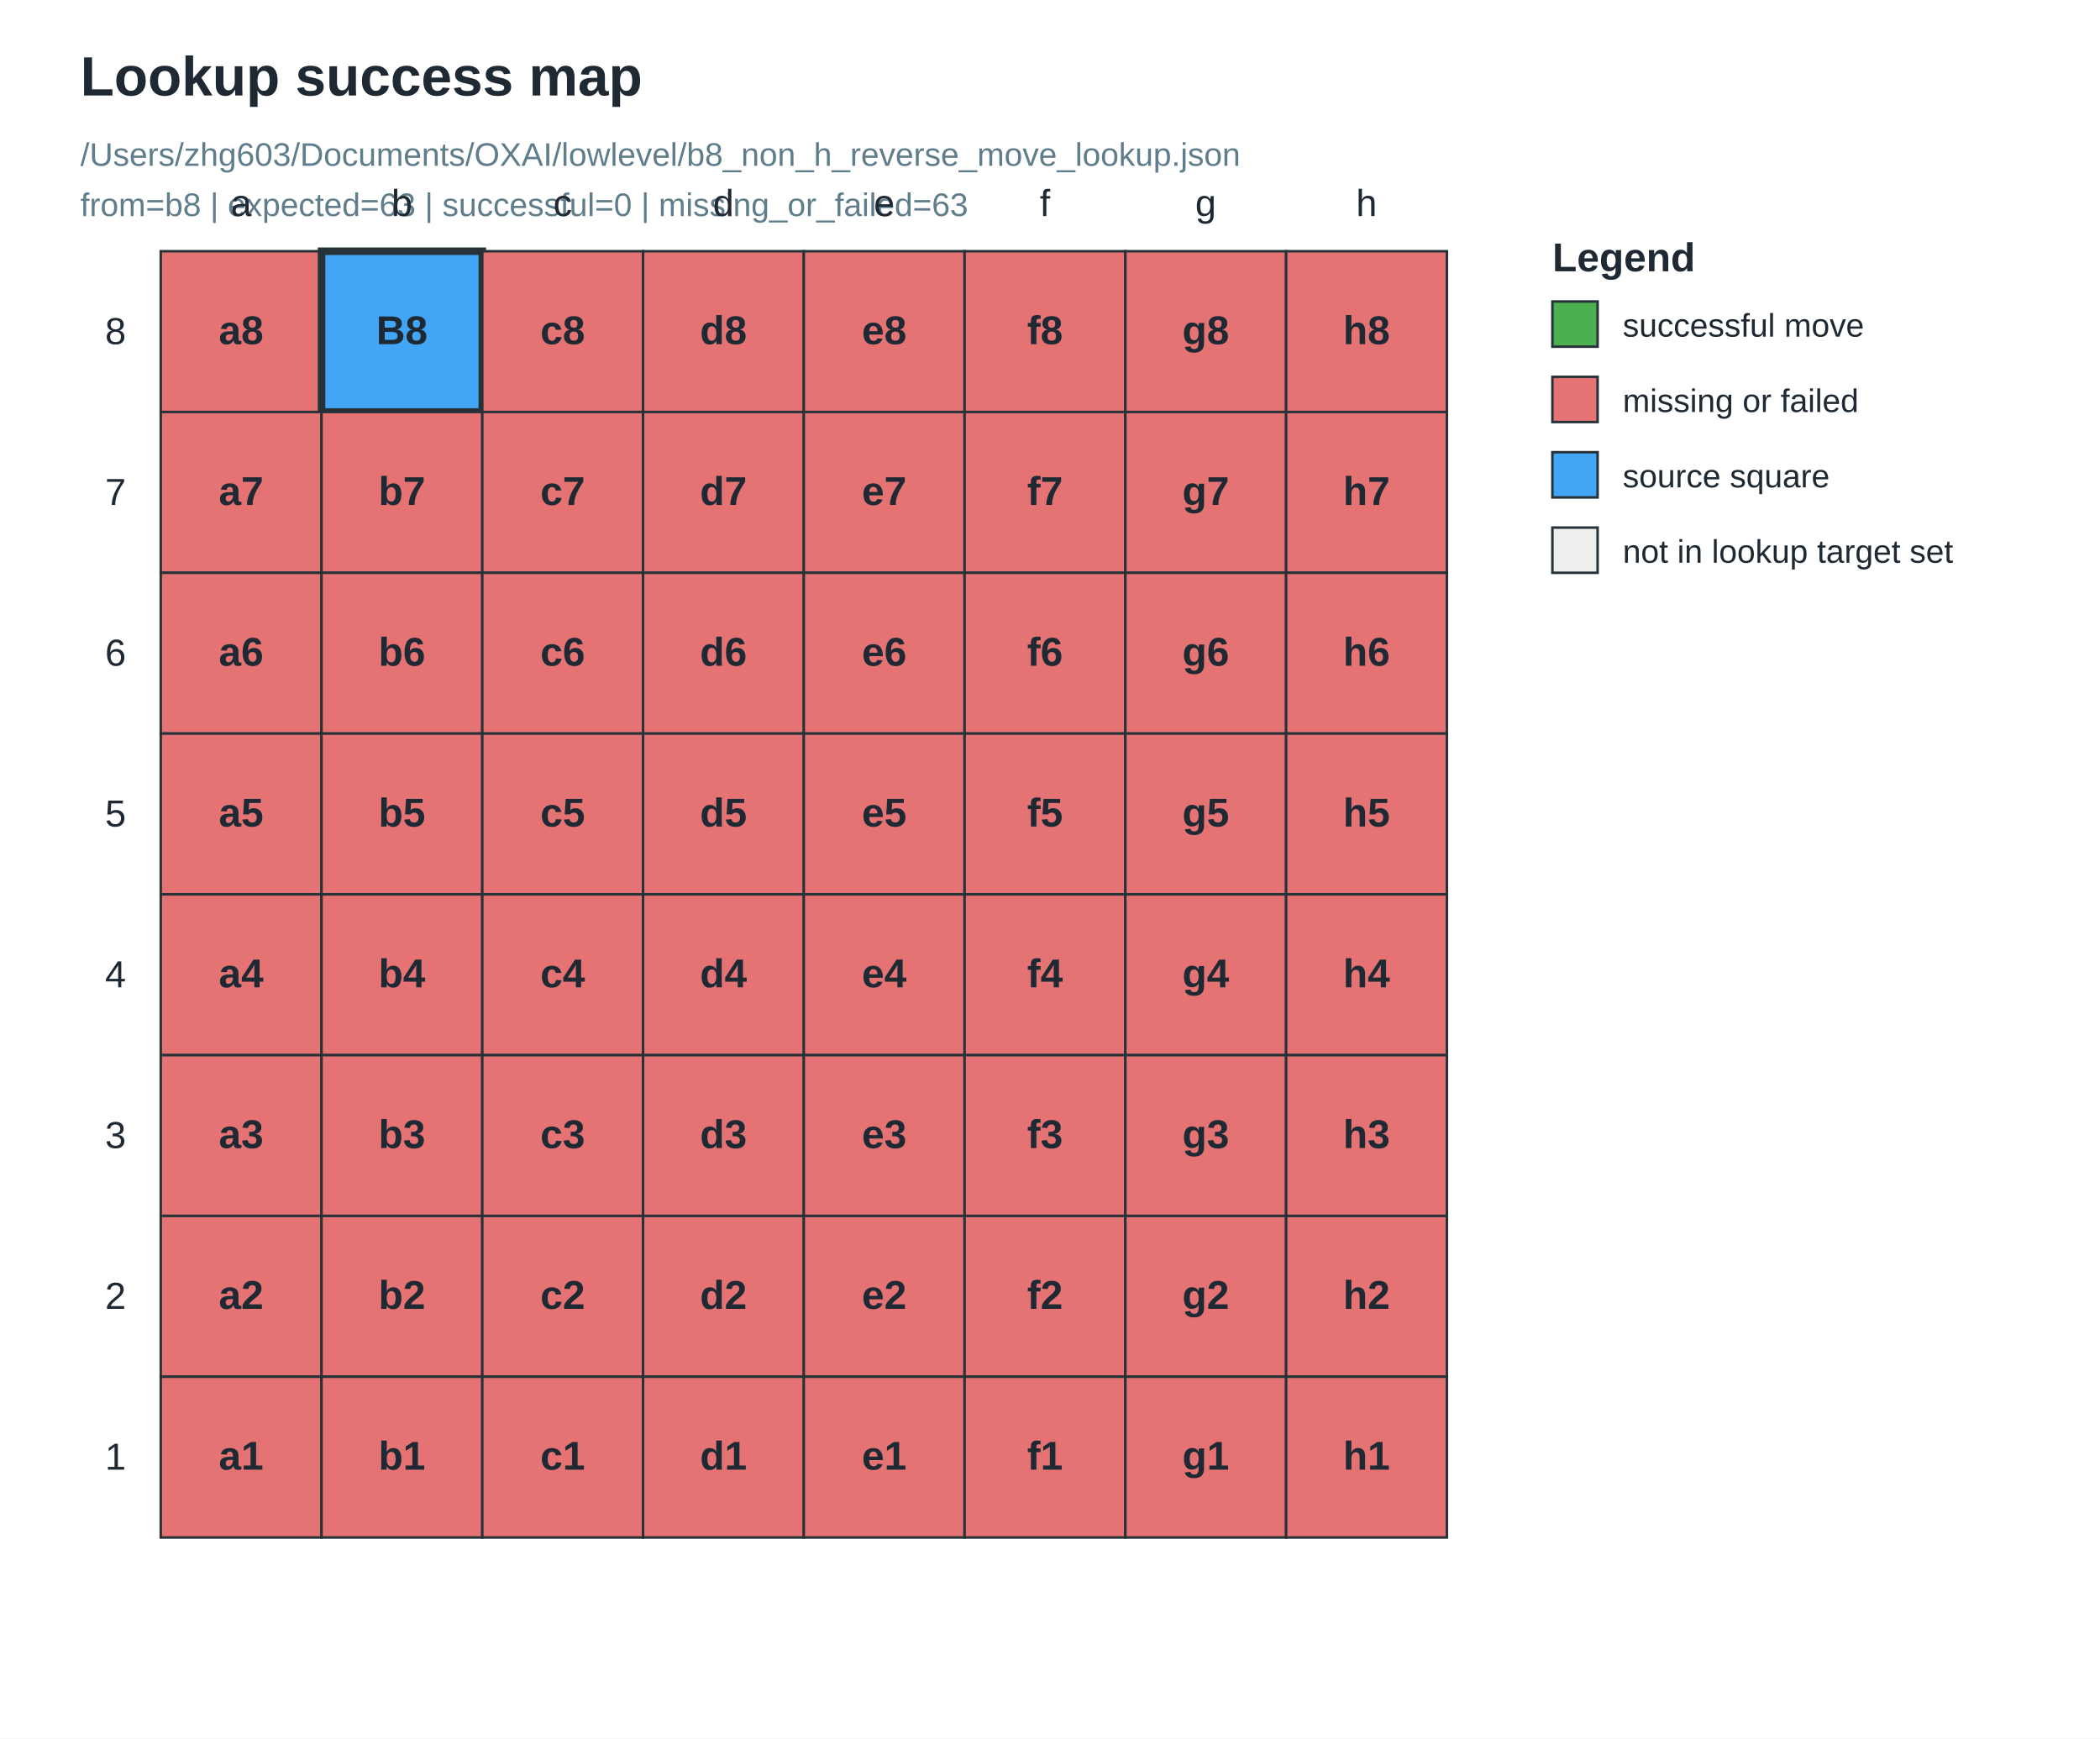
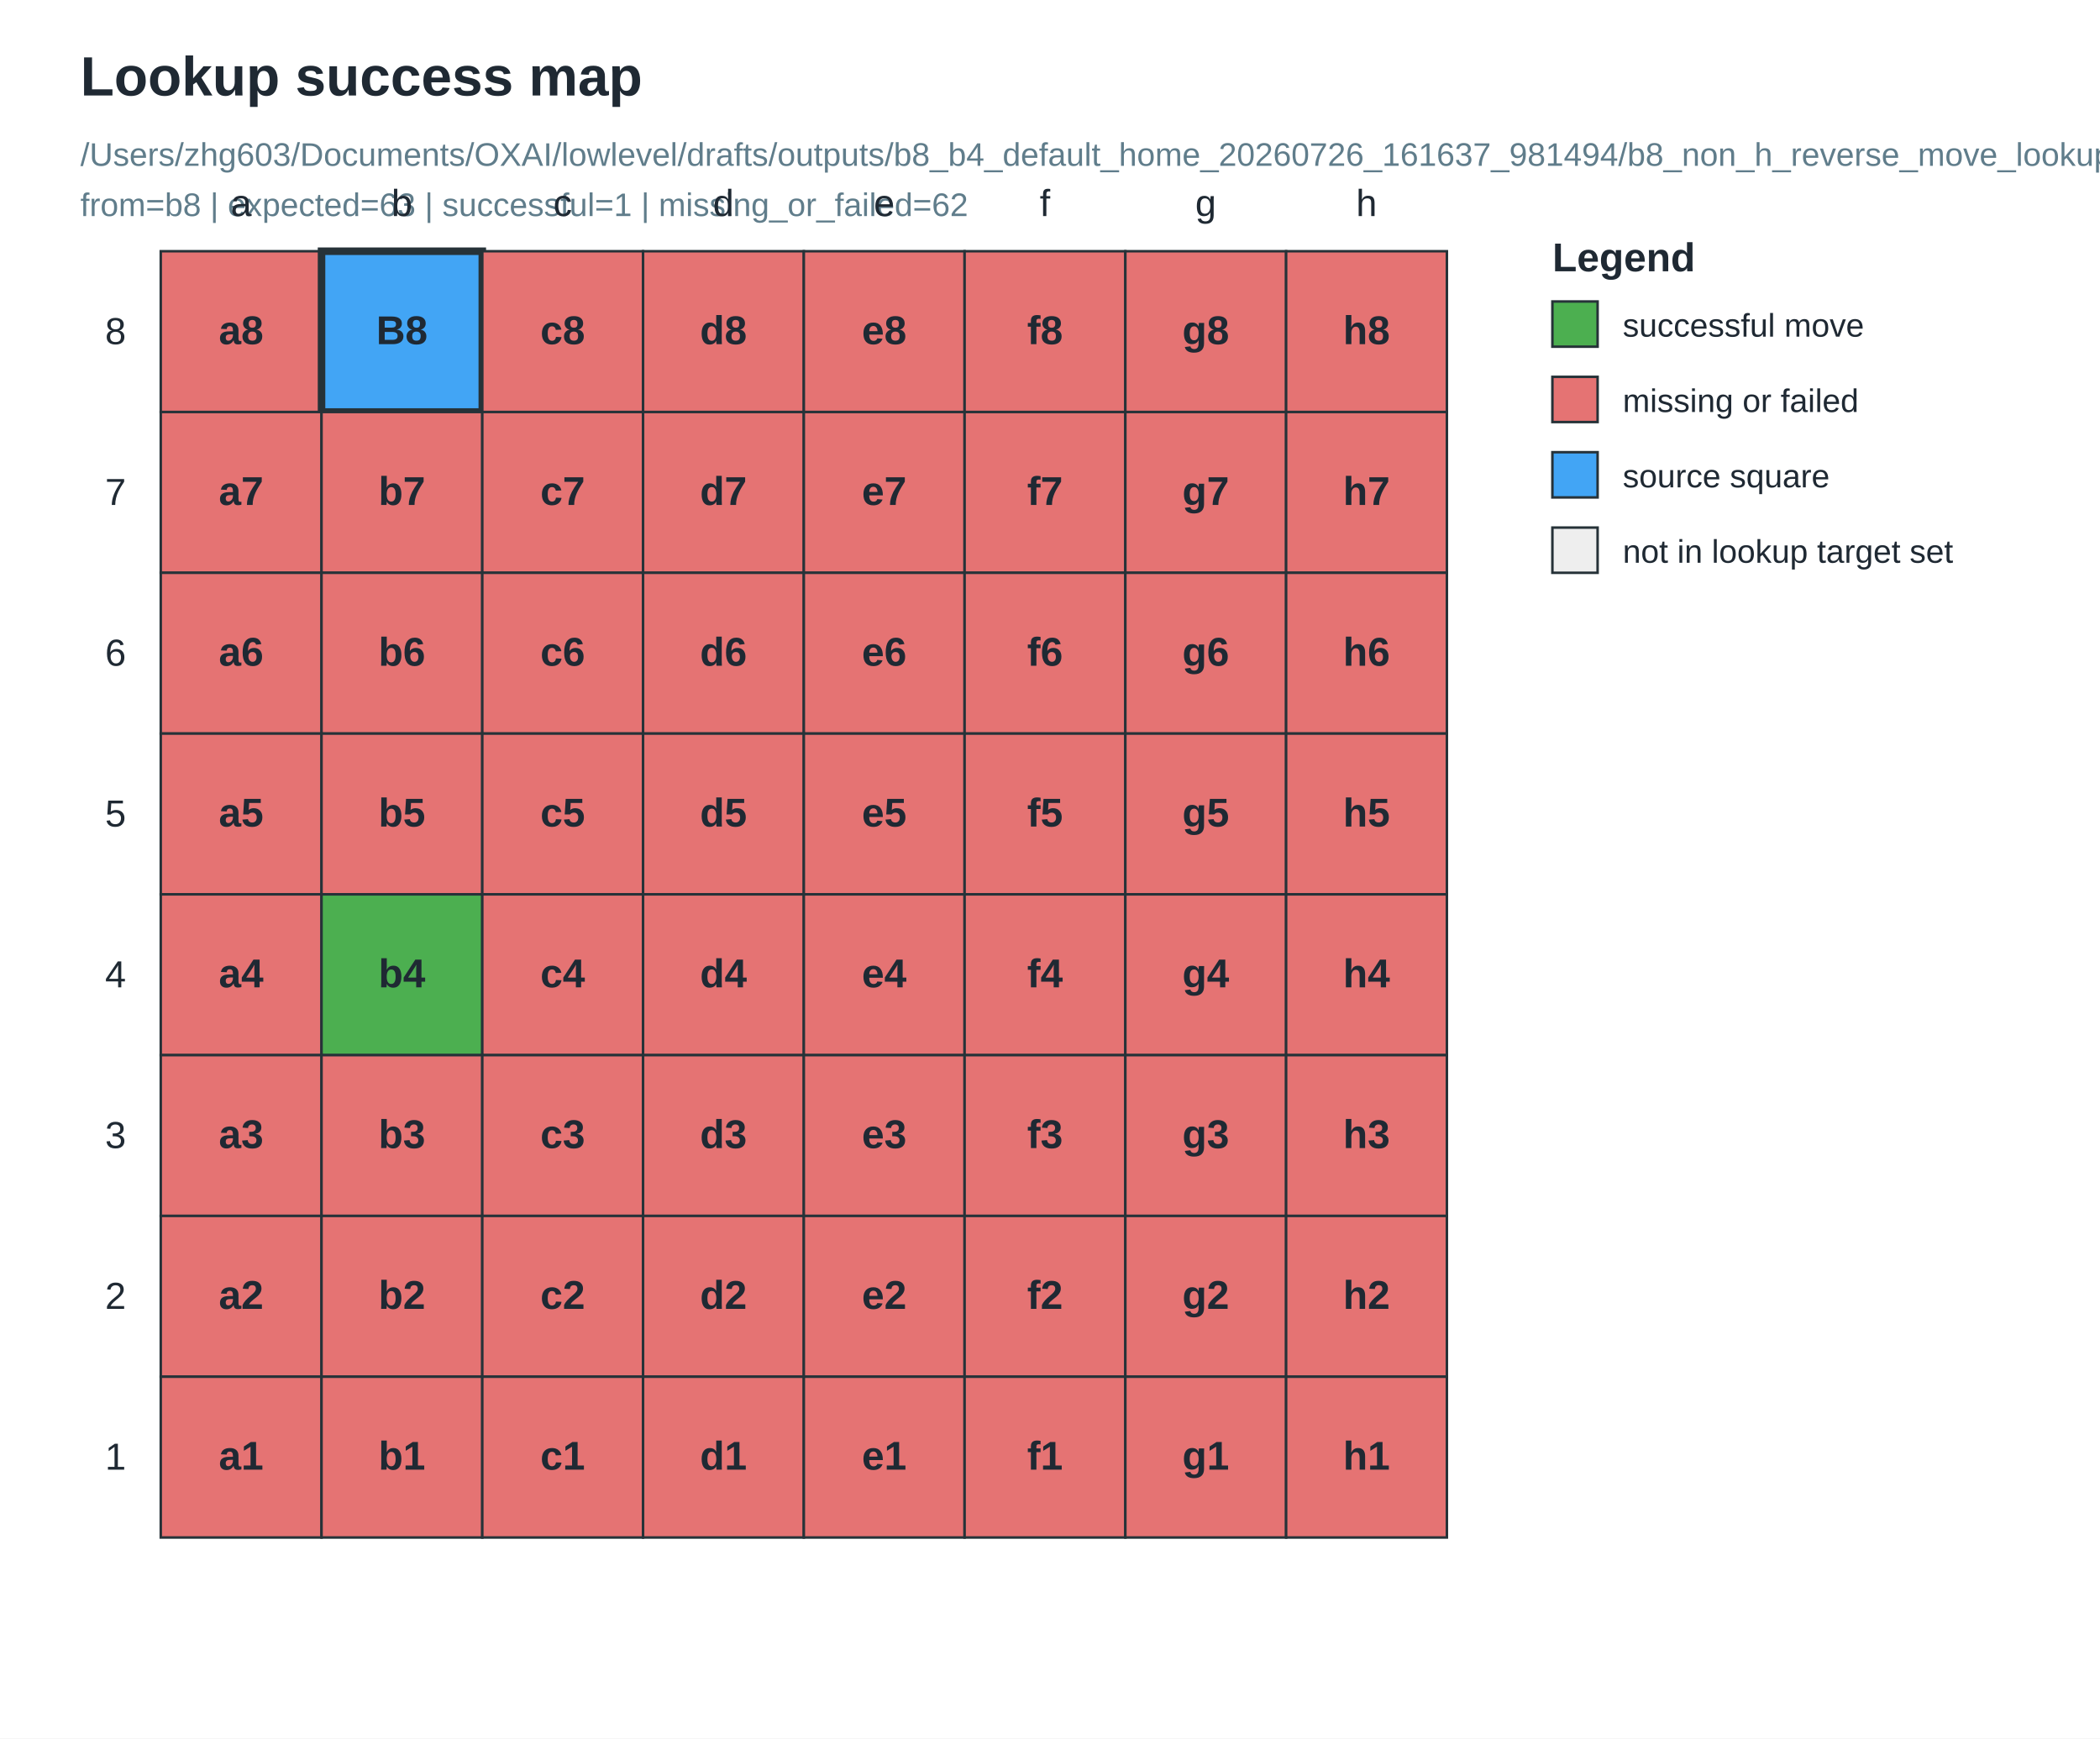
<svg xmlns="http://www.w3.org/2000/svg" width="836" height="692" viewBox="0 0 836 692">
  <rect width="100%" height="100%" fill="white" />
  <text x="32" y="38" font-family="Arial, sans-serif" font-size="22" font-weight="700" fill="#1f2933">Lookup success map</text>
-   <text x="32" y="66" font-family="Arial, sans-serif" font-size="13" fill="#607d8b">/Users/zhg603/Documents/OXAI/lowlevel/b8_non_h_reverse_move_lookup.json</text>
-   <text x="32" y="86" font-family="Arial, sans-serif" font-size="13" fill="#607d8b">from=b8 | expected=63 | successful=0 | missing_or_failed=63</text>
+   <text x="32" y="66" font-family="Arial, sans-serif" font-size="13" fill="#607d8b">/Users/zhg603/Documents/OXAI/lowlevel/drafts/outputs/b8_b4_default_home_20260726_161637_981494/b8_non_h_reverse_move_lookup.json</text>
+   <text x="32" y="86" font-family="Arial, sans-serif" font-size="13" fill="#607d8b">from=b8 | expected=63 | successful=1 | missing_or_failed=62</text>
  <text x="96.0" y="86" text-anchor="middle" font-family="Arial, sans-serif" font-size="15" fill="#1f2933">a</text>
  <text x="160.0" y="86" text-anchor="middle" font-family="Arial, sans-serif" font-size="15" fill="#1f2933">b</text>
  <text x="224.0" y="86" text-anchor="middle" font-family="Arial, sans-serif" font-size="15" fill="#1f2933">c</text>
  <text x="288.0" y="86" text-anchor="middle" font-family="Arial, sans-serif" font-size="15" fill="#1f2933">d</text>
  <text x="352.0" y="86" text-anchor="middle" font-family="Arial, sans-serif" font-size="15" fill="#1f2933">e</text>
  <text x="416.0" y="86" text-anchor="middle" font-family="Arial, sans-serif" font-size="15" fill="#1f2933">f</text>
  <text x="480.0" y="86" text-anchor="middle" font-family="Arial, sans-serif" font-size="15" fill="#1f2933">g</text>
  <text x="544.0" y="86" text-anchor="middle" font-family="Arial, sans-serif" font-size="15" fill="#1f2933">h</text>
  <text x="46" y="137.0" text-anchor="middle" font-family="Arial, sans-serif" font-size="15" fill="#1f2933">8</text>
  <text x="46" y="201.0" text-anchor="middle" font-family="Arial, sans-serif" font-size="15" fill="#1f2933">7</text>
  <text x="46" y="265.0" text-anchor="middle" font-family="Arial, sans-serif" font-size="15" fill="#1f2933">6</text>
  <text x="46" y="329.0" text-anchor="middle" font-family="Arial, sans-serif" font-size="15" fill="#1f2933">5</text>
  <text x="46" y="393.0" text-anchor="middle" font-family="Arial, sans-serif" font-size="15" fill="#1f2933">4</text>
  <text x="46" y="457.0" text-anchor="middle" font-family="Arial, sans-serif" font-size="15" fill="#1f2933">3</text>
  <text x="46" y="521.0" text-anchor="middle" font-family="Arial, sans-serif" font-size="15" fill="#1f2933">2</text>
  <text x="46" y="585.0" text-anchor="middle" font-family="Arial, sans-serif" font-size="15" fill="#1f2933">1</text>
  <rect x="64" y="100" width="64" height="64" fill="#e57373" stroke="#263238" stroke-width="1">
</rect>
  <text x="96.0" y="137.0" text-anchor="middle" font-family="Arial, sans-serif" font-size="16" font-weight="700" fill="#1f2933">a8</text>
  <rect x="128" y="100" width="64" height="64" fill="#42a5f5" stroke="#263238" stroke-width="3">
</rect>
  <text x="160.0" y="137.0" text-anchor="middle" font-family="Arial, sans-serif" font-size="16" font-weight="700" fill="#1f2933">B8</text>
  <rect x="192" y="100" width="64" height="64" fill="#e57373" stroke="#263238" stroke-width="1">
</rect>
  <text x="224.0" y="137.0" text-anchor="middle" font-family="Arial, sans-serif" font-size="16" font-weight="700" fill="#1f2933">c8</text>
  <rect x="256" y="100" width="64" height="64" fill="#e57373" stroke="#263238" stroke-width="1">
</rect>
  <text x="288.0" y="137.0" text-anchor="middle" font-family="Arial, sans-serif" font-size="16" font-weight="700" fill="#1f2933">d8</text>
  <rect x="320" y="100" width="64" height="64" fill="#e57373" stroke="#263238" stroke-width="1">
</rect>
  <text x="352.0" y="137.0" text-anchor="middle" font-family="Arial, sans-serif" font-size="16" font-weight="700" fill="#1f2933">e8</text>
  <rect x="384" y="100" width="64" height="64" fill="#e57373" stroke="#263238" stroke-width="1">
</rect>
  <text x="416.0" y="137.0" text-anchor="middle" font-family="Arial, sans-serif" font-size="16" font-weight="700" fill="#1f2933">f8</text>
  <rect x="448" y="100" width="64" height="64" fill="#e57373" stroke="#263238" stroke-width="1">
</rect>
  <text x="480.0" y="137.0" text-anchor="middle" font-family="Arial, sans-serif" font-size="16" font-weight="700" fill="#1f2933">g8</text>
  <rect x="512" y="100" width="64" height="64" fill="#e57373" stroke="#263238" stroke-width="1">
</rect>
  <text x="544.0" y="137.0" text-anchor="middle" font-family="Arial, sans-serif" font-size="16" font-weight="700" fill="#1f2933">h8</text>
  <rect x="64" y="164" width="64" height="64" fill="#e57373" stroke="#263238" stroke-width="1">
</rect>
  <text x="96.0" y="201.0" text-anchor="middle" font-family="Arial, sans-serif" font-size="16" font-weight="700" fill="#1f2933">a7</text>
  <rect x="128" y="164" width="64" height="64" fill="#e57373" stroke="#263238" stroke-width="1">
</rect>
  <text x="160.0" y="201.0" text-anchor="middle" font-family="Arial, sans-serif" font-size="16" font-weight="700" fill="#1f2933">b7</text>
  <rect x="192" y="164" width="64" height="64" fill="#e57373" stroke="#263238" stroke-width="1">
</rect>
  <text x="224.0" y="201.0" text-anchor="middle" font-family="Arial, sans-serif" font-size="16" font-weight="700" fill="#1f2933">c7</text>
  <rect x="256" y="164" width="64" height="64" fill="#e57373" stroke="#263238" stroke-width="1">
</rect>
  <text x="288.0" y="201.0" text-anchor="middle" font-family="Arial, sans-serif" font-size="16" font-weight="700" fill="#1f2933">d7</text>
  <rect x="320" y="164" width="64" height="64" fill="#e57373" stroke="#263238" stroke-width="1">
</rect>
  <text x="352.0" y="201.0" text-anchor="middle" font-family="Arial, sans-serif" font-size="16" font-weight="700" fill="#1f2933">e7</text>
  <rect x="384" y="164" width="64" height="64" fill="#e57373" stroke="#263238" stroke-width="1">
</rect>
  <text x="416.0" y="201.0" text-anchor="middle" font-family="Arial, sans-serif" font-size="16" font-weight="700" fill="#1f2933">f7</text>
  <rect x="448" y="164" width="64" height="64" fill="#e57373" stroke="#263238" stroke-width="1">
</rect>
  <text x="480.0" y="201.0" text-anchor="middle" font-family="Arial, sans-serif" font-size="16" font-weight="700" fill="#1f2933">g7</text>
  <rect x="512" y="164" width="64" height="64" fill="#e57373" stroke="#263238" stroke-width="1">
</rect>
  <text x="544.0" y="201.0" text-anchor="middle" font-family="Arial, sans-serif" font-size="16" font-weight="700" fill="#1f2933">h7</text>
  <rect x="64" y="228" width="64" height="64" fill="#e57373" stroke="#263238" stroke-width="1">
</rect>
  <text x="96.0" y="265.0" text-anchor="middle" font-family="Arial, sans-serif" font-size="16" font-weight="700" fill="#1f2933">a6</text>
  <rect x="128" y="228" width="64" height="64" fill="#e57373" stroke="#263238" stroke-width="1">
</rect>
  <text x="160.0" y="265.0" text-anchor="middle" font-family="Arial, sans-serif" font-size="16" font-weight="700" fill="#1f2933">b6</text>
  <rect x="192" y="228" width="64" height="64" fill="#e57373" stroke="#263238" stroke-width="1">
</rect>
  <text x="224.0" y="265.0" text-anchor="middle" font-family="Arial, sans-serif" font-size="16" font-weight="700" fill="#1f2933">c6</text>
  <rect x="256" y="228" width="64" height="64" fill="#e57373" stroke="#263238" stroke-width="1">
</rect>
  <text x="288.0" y="265.0" text-anchor="middle" font-family="Arial, sans-serif" font-size="16" font-weight="700" fill="#1f2933">d6</text>
  <rect x="320" y="228" width="64" height="64" fill="#e57373" stroke="#263238" stroke-width="1">
</rect>
  <text x="352.0" y="265.0" text-anchor="middle" font-family="Arial, sans-serif" font-size="16" font-weight="700" fill="#1f2933">e6</text>
  <rect x="384" y="228" width="64" height="64" fill="#e57373" stroke="#263238" stroke-width="1">
</rect>
  <text x="416.0" y="265.0" text-anchor="middle" font-family="Arial, sans-serif" font-size="16" font-weight="700" fill="#1f2933">f6</text>
  <rect x="448" y="228" width="64" height="64" fill="#e57373" stroke="#263238" stroke-width="1">
</rect>
  <text x="480.0" y="265.0" text-anchor="middle" font-family="Arial, sans-serif" font-size="16" font-weight="700" fill="#1f2933">g6</text>
  <rect x="512" y="228" width="64" height="64" fill="#e57373" stroke="#263238" stroke-width="1">
</rect>
  <text x="544.0" y="265.0" text-anchor="middle" font-family="Arial, sans-serif" font-size="16" font-weight="700" fill="#1f2933">h6</text>
  <rect x="64" y="292" width="64" height="64" fill="#e57373" stroke="#263238" stroke-width="1">
</rect>
  <text x="96.0" y="329.0" text-anchor="middle" font-family="Arial, sans-serif" font-size="16" font-weight="700" fill="#1f2933">a5</text>
  <rect x="128" y="292" width="64" height="64" fill="#e57373" stroke="#263238" stroke-width="1">
</rect>
  <text x="160.0" y="329.0" text-anchor="middle" font-family="Arial, sans-serif" font-size="16" font-weight="700" fill="#1f2933">b5</text>
  <rect x="192" y="292" width="64" height="64" fill="#e57373" stroke="#263238" stroke-width="1">
</rect>
  <text x="224.0" y="329.0" text-anchor="middle" font-family="Arial, sans-serif" font-size="16" font-weight="700" fill="#1f2933">c5</text>
  <rect x="256" y="292" width="64" height="64" fill="#e57373" stroke="#263238" stroke-width="1">
</rect>
  <text x="288.0" y="329.0" text-anchor="middle" font-family="Arial, sans-serif" font-size="16" font-weight="700" fill="#1f2933">d5</text>
  <rect x="320" y="292" width="64" height="64" fill="#e57373" stroke="#263238" stroke-width="1">
</rect>
  <text x="352.0" y="329.0" text-anchor="middle" font-family="Arial, sans-serif" font-size="16" font-weight="700" fill="#1f2933">e5</text>
  <rect x="384" y="292" width="64" height="64" fill="#e57373" stroke="#263238" stroke-width="1">
</rect>
  <text x="416.0" y="329.0" text-anchor="middle" font-family="Arial, sans-serif" font-size="16" font-weight="700" fill="#1f2933">f5</text>
  <rect x="448" y="292" width="64" height="64" fill="#e57373" stroke="#263238" stroke-width="1">
</rect>
  <text x="480.0" y="329.0" text-anchor="middle" font-family="Arial, sans-serif" font-size="16" font-weight="700" fill="#1f2933">g5</text>
  <rect x="512" y="292" width="64" height="64" fill="#e57373" stroke="#263238" stroke-width="1">
</rect>
  <text x="544.0" y="329.0" text-anchor="middle" font-family="Arial, sans-serif" font-size="16" font-weight="700" fill="#1f2933">h5</text>
  <rect x="64" y="356" width="64" height="64" fill="#e57373" stroke="#263238" stroke-width="1">
</rect>
  <text x="96.0" y="393.0" text-anchor="middle" font-family="Arial, sans-serif" font-size="16" font-weight="700" fill="#1f2933">a4</text>
-   <rect x="128" y="356" width="64" height="64" fill="#e57373" stroke="#263238" stroke-width="1">
+   <rect x="128" y="356" width="64" height="64" fill="#4caf50" stroke="#263238" stroke-width="1">
</rect>
  <text x="160.0" y="393.0" text-anchor="middle" font-family="Arial, sans-serif" font-size="16" font-weight="700" fill="#1f2933">b4</text>
  <rect x="192" y="356" width="64" height="64" fill="#e57373" stroke="#263238" stroke-width="1">
</rect>
  <text x="224.0" y="393.0" text-anchor="middle" font-family="Arial, sans-serif" font-size="16" font-weight="700" fill="#1f2933">c4</text>
  <rect x="256" y="356" width="64" height="64" fill="#e57373" stroke="#263238" stroke-width="1">
</rect>
  <text x="288.0" y="393.0" text-anchor="middle" font-family="Arial, sans-serif" font-size="16" font-weight="700" fill="#1f2933">d4</text>
  <rect x="320" y="356" width="64" height="64" fill="#e57373" stroke="#263238" stroke-width="1">
</rect>
  <text x="352.0" y="393.0" text-anchor="middle" font-family="Arial, sans-serif" font-size="16" font-weight="700" fill="#1f2933">e4</text>
  <rect x="384" y="356" width="64" height="64" fill="#e57373" stroke="#263238" stroke-width="1">
</rect>
  <text x="416.0" y="393.0" text-anchor="middle" font-family="Arial, sans-serif" font-size="16" font-weight="700" fill="#1f2933">f4</text>
  <rect x="448" y="356" width="64" height="64" fill="#e57373" stroke="#263238" stroke-width="1">
</rect>
  <text x="480.0" y="393.0" text-anchor="middle" font-family="Arial, sans-serif" font-size="16" font-weight="700" fill="#1f2933">g4</text>
  <rect x="512" y="356" width="64" height="64" fill="#e57373" stroke="#263238" stroke-width="1">
</rect>
  <text x="544.0" y="393.0" text-anchor="middle" font-family="Arial, sans-serif" font-size="16" font-weight="700" fill="#1f2933">h4</text>
  <rect x="64" y="420" width="64" height="64" fill="#e57373" stroke="#263238" stroke-width="1">
</rect>
  <text x="96.0" y="457.0" text-anchor="middle" font-family="Arial, sans-serif" font-size="16" font-weight="700" fill="#1f2933">a3</text>
  <rect x="128" y="420" width="64" height="64" fill="#e57373" stroke="#263238" stroke-width="1">
</rect>
  <text x="160.0" y="457.0" text-anchor="middle" font-family="Arial, sans-serif" font-size="16" font-weight="700" fill="#1f2933">b3</text>
  <rect x="192" y="420" width="64" height="64" fill="#e57373" stroke="#263238" stroke-width="1">
</rect>
  <text x="224.0" y="457.0" text-anchor="middle" font-family="Arial, sans-serif" font-size="16" font-weight="700" fill="#1f2933">c3</text>
  <rect x="256" y="420" width="64" height="64" fill="#e57373" stroke="#263238" stroke-width="1">
</rect>
  <text x="288.0" y="457.0" text-anchor="middle" font-family="Arial, sans-serif" font-size="16" font-weight="700" fill="#1f2933">d3</text>
  <rect x="320" y="420" width="64" height="64" fill="#e57373" stroke="#263238" stroke-width="1">
</rect>
  <text x="352.0" y="457.0" text-anchor="middle" font-family="Arial, sans-serif" font-size="16" font-weight="700" fill="#1f2933">e3</text>
  <rect x="384" y="420" width="64" height="64" fill="#e57373" stroke="#263238" stroke-width="1">
</rect>
  <text x="416.0" y="457.0" text-anchor="middle" font-family="Arial, sans-serif" font-size="16" font-weight="700" fill="#1f2933">f3</text>
  <rect x="448" y="420" width="64" height="64" fill="#e57373" stroke="#263238" stroke-width="1">
</rect>
  <text x="480.0" y="457.0" text-anchor="middle" font-family="Arial, sans-serif" font-size="16" font-weight="700" fill="#1f2933">g3</text>
  <rect x="512" y="420" width="64" height="64" fill="#e57373" stroke="#263238" stroke-width="1">
</rect>
  <text x="544.0" y="457.0" text-anchor="middle" font-family="Arial, sans-serif" font-size="16" font-weight="700" fill="#1f2933">h3</text>
  <rect x="64" y="484" width="64" height="64" fill="#e57373" stroke="#263238" stroke-width="1">
</rect>
  <text x="96.0" y="521.0" text-anchor="middle" font-family="Arial, sans-serif" font-size="16" font-weight="700" fill="#1f2933">a2</text>
  <rect x="128" y="484" width="64" height="64" fill="#e57373" stroke="#263238" stroke-width="1">
</rect>
  <text x="160.0" y="521.0" text-anchor="middle" font-family="Arial, sans-serif" font-size="16" font-weight="700" fill="#1f2933">b2</text>
  <rect x="192" y="484" width="64" height="64" fill="#e57373" stroke="#263238" stroke-width="1">
</rect>
  <text x="224.0" y="521.0" text-anchor="middle" font-family="Arial, sans-serif" font-size="16" font-weight="700" fill="#1f2933">c2</text>
  <rect x="256" y="484" width="64" height="64" fill="#e57373" stroke="#263238" stroke-width="1">
</rect>
  <text x="288.0" y="521.0" text-anchor="middle" font-family="Arial, sans-serif" font-size="16" font-weight="700" fill="#1f2933">d2</text>
  <rect x="320" y="484" width="64" height="64" fill="#e57373" stroke="#263238" stroke-width="1">
</rect>
  <text x="352.0" y="521.0" text-anchor="middle" font-family="Arial, sans-serif" font-size="16" font-weight="700" fill="#1f2933">e2</text>
  <rect x="384" y="484" width="64" height="64" fill="#e57373" stroke="#263238" stroke-width="1">
</rect>
  <text x="416.0" y="521.0" text-anchor="middle" font-family="Arial, sans-serif" font-size="16" font-weight="700" fill="#1f2933">f2</text>
  <rect x="448" y="484" width="64" height="64" fill="#e57373" stroke="#263238" stroke-width="1">
</rect>
  <text x="480.0" y="521.0" text-anchor="middle" font-family="Arial, sans-serif" font-size="16" font-weight="700" fill="#1f2933">g2</text>
  <rect x="512" y="484" width="64" height="64" fill="#e57373" stroke="#263238" stroke-width="1">
</rect>
  <text x="544.0" y="521.0" text-anchor="middle" font-family="Arial, sans-serif" font-size="16" font-weight="700" fill="#1f2933">h2</text>
  <rect x="64" y="548" width="64" height="64" fill="#e57373" stroke="#263238" stroke-width="1">
</rect>
  <text x="96.0" y="585.0" text-anchor="middle" font-family="Arial, sans-serif" font-size="16" font-weight="700" fill="#1f2933">a1</text>
  <rect x="128" y="548" width="64" height="64" fill="#e57373" stroke="#263238" stroke-width="1">
</rect>
  <text x="160.0" y="585.0" text-anchor="middle" font-family="Arial, sans-serif" font-size="16" font-weight="700" fill="#1f2933">b1</text>
  <rect x="192" y="548" width="64" height="64" fill="#e57373" stroke="#263238" stroke-width="1">
</rect>
  <text x="224.0" y="585.0" text-anchor="middle" font-family="Arial, sans-serif" font-size="16" font-weight="700" fill="#1f2933">c1</text>
  <rect x="256" y="548" width="64" height="64" fill="#e57373" stroke="#263238" stroke-width="1">
</rect>
  <text x="288.0" y="585.0" text-anchor="middle" font-family="Arial, sans-serif" font-size="16" font-weight="700" fill="#1f2933">d1</text>
  <rect x="320" y="548" width="64" height="64" fill="#e57373" stroke="#263238" stroke-width="1">
</rect>
  <text x="352.0" y="585.0" text-anchor="middle" font-family="Arial, sans-serif" font-size="16" font-weight="700" fill="#1f2933">e1</text>
  <rect x="384" y="548" width="64" height="64" fill="#e57373" stroke="#263238" stroke-width="1">
</rect>
  <text x="416.0" y="585.0" text-anchor="middle" font-family="Arial, sans-serif" font-size="16" font-weight="700" fill="#1f2933">f1</text>
  <rect x="448" y="548" width="64" height="64" fill="#e57373" stroke="#263238" stroke-width="1">
</rect>
  <text x="480.0" y="585.0" text-anchor="middle" font-family="Arial, sans-serif" font-size="16" font-weight="700" fill="#1f2933">g1</text>
  <rect x="512" y="548" width="64" height="64" fill="#e57373" stroke="#263238" stroke-width="1">
</rect>
  <text x="544.0" y="585.0" text-anchor="middle" font-family="Arial, sans-serif" font-size="16" font-weight="700" fill="#1f2933">h1</text>
  <text x="618" y="108" font-family="Arial, sans-serif" font-size="16" font-weight="700" fill="#1f2933">Legend</text>
  <rect x="618" y="120" width="18" height="18" fill="#4caf50" stroke="#263238" stroke-width="1" />
  <text x="646" y="134" font-family="Arial, sans-serif" font-size="13" fill="#1f2933">successful move</text>
  <rect x="618" y="150" width="18" height="18" fill="#e57373" stroke="#263238" stroke-width="1" />
  <text x="646" y="164" font-family="Arial, sans-serif" font-size="13" fill="#1f2933">missing or failed</text>
  <rect x="618" y="180" width="18" height="18" fill="#42a5f5" stroke="#263238" stroke-width="1" />
  <text x="646" y="194" font-family="Arial, sans-serif" font-size="13" fill="#1f2933">source square</text>
  <rect x="618" y="210" width="18" height="18" fill="#eeeeee" stroke="#263238" stroke-width="1" />
  <text x="646" y="224" font-family="Arial, sans-serif" font-size="13" fill="#1f2933">not in lookup target set</text>
</svg>
